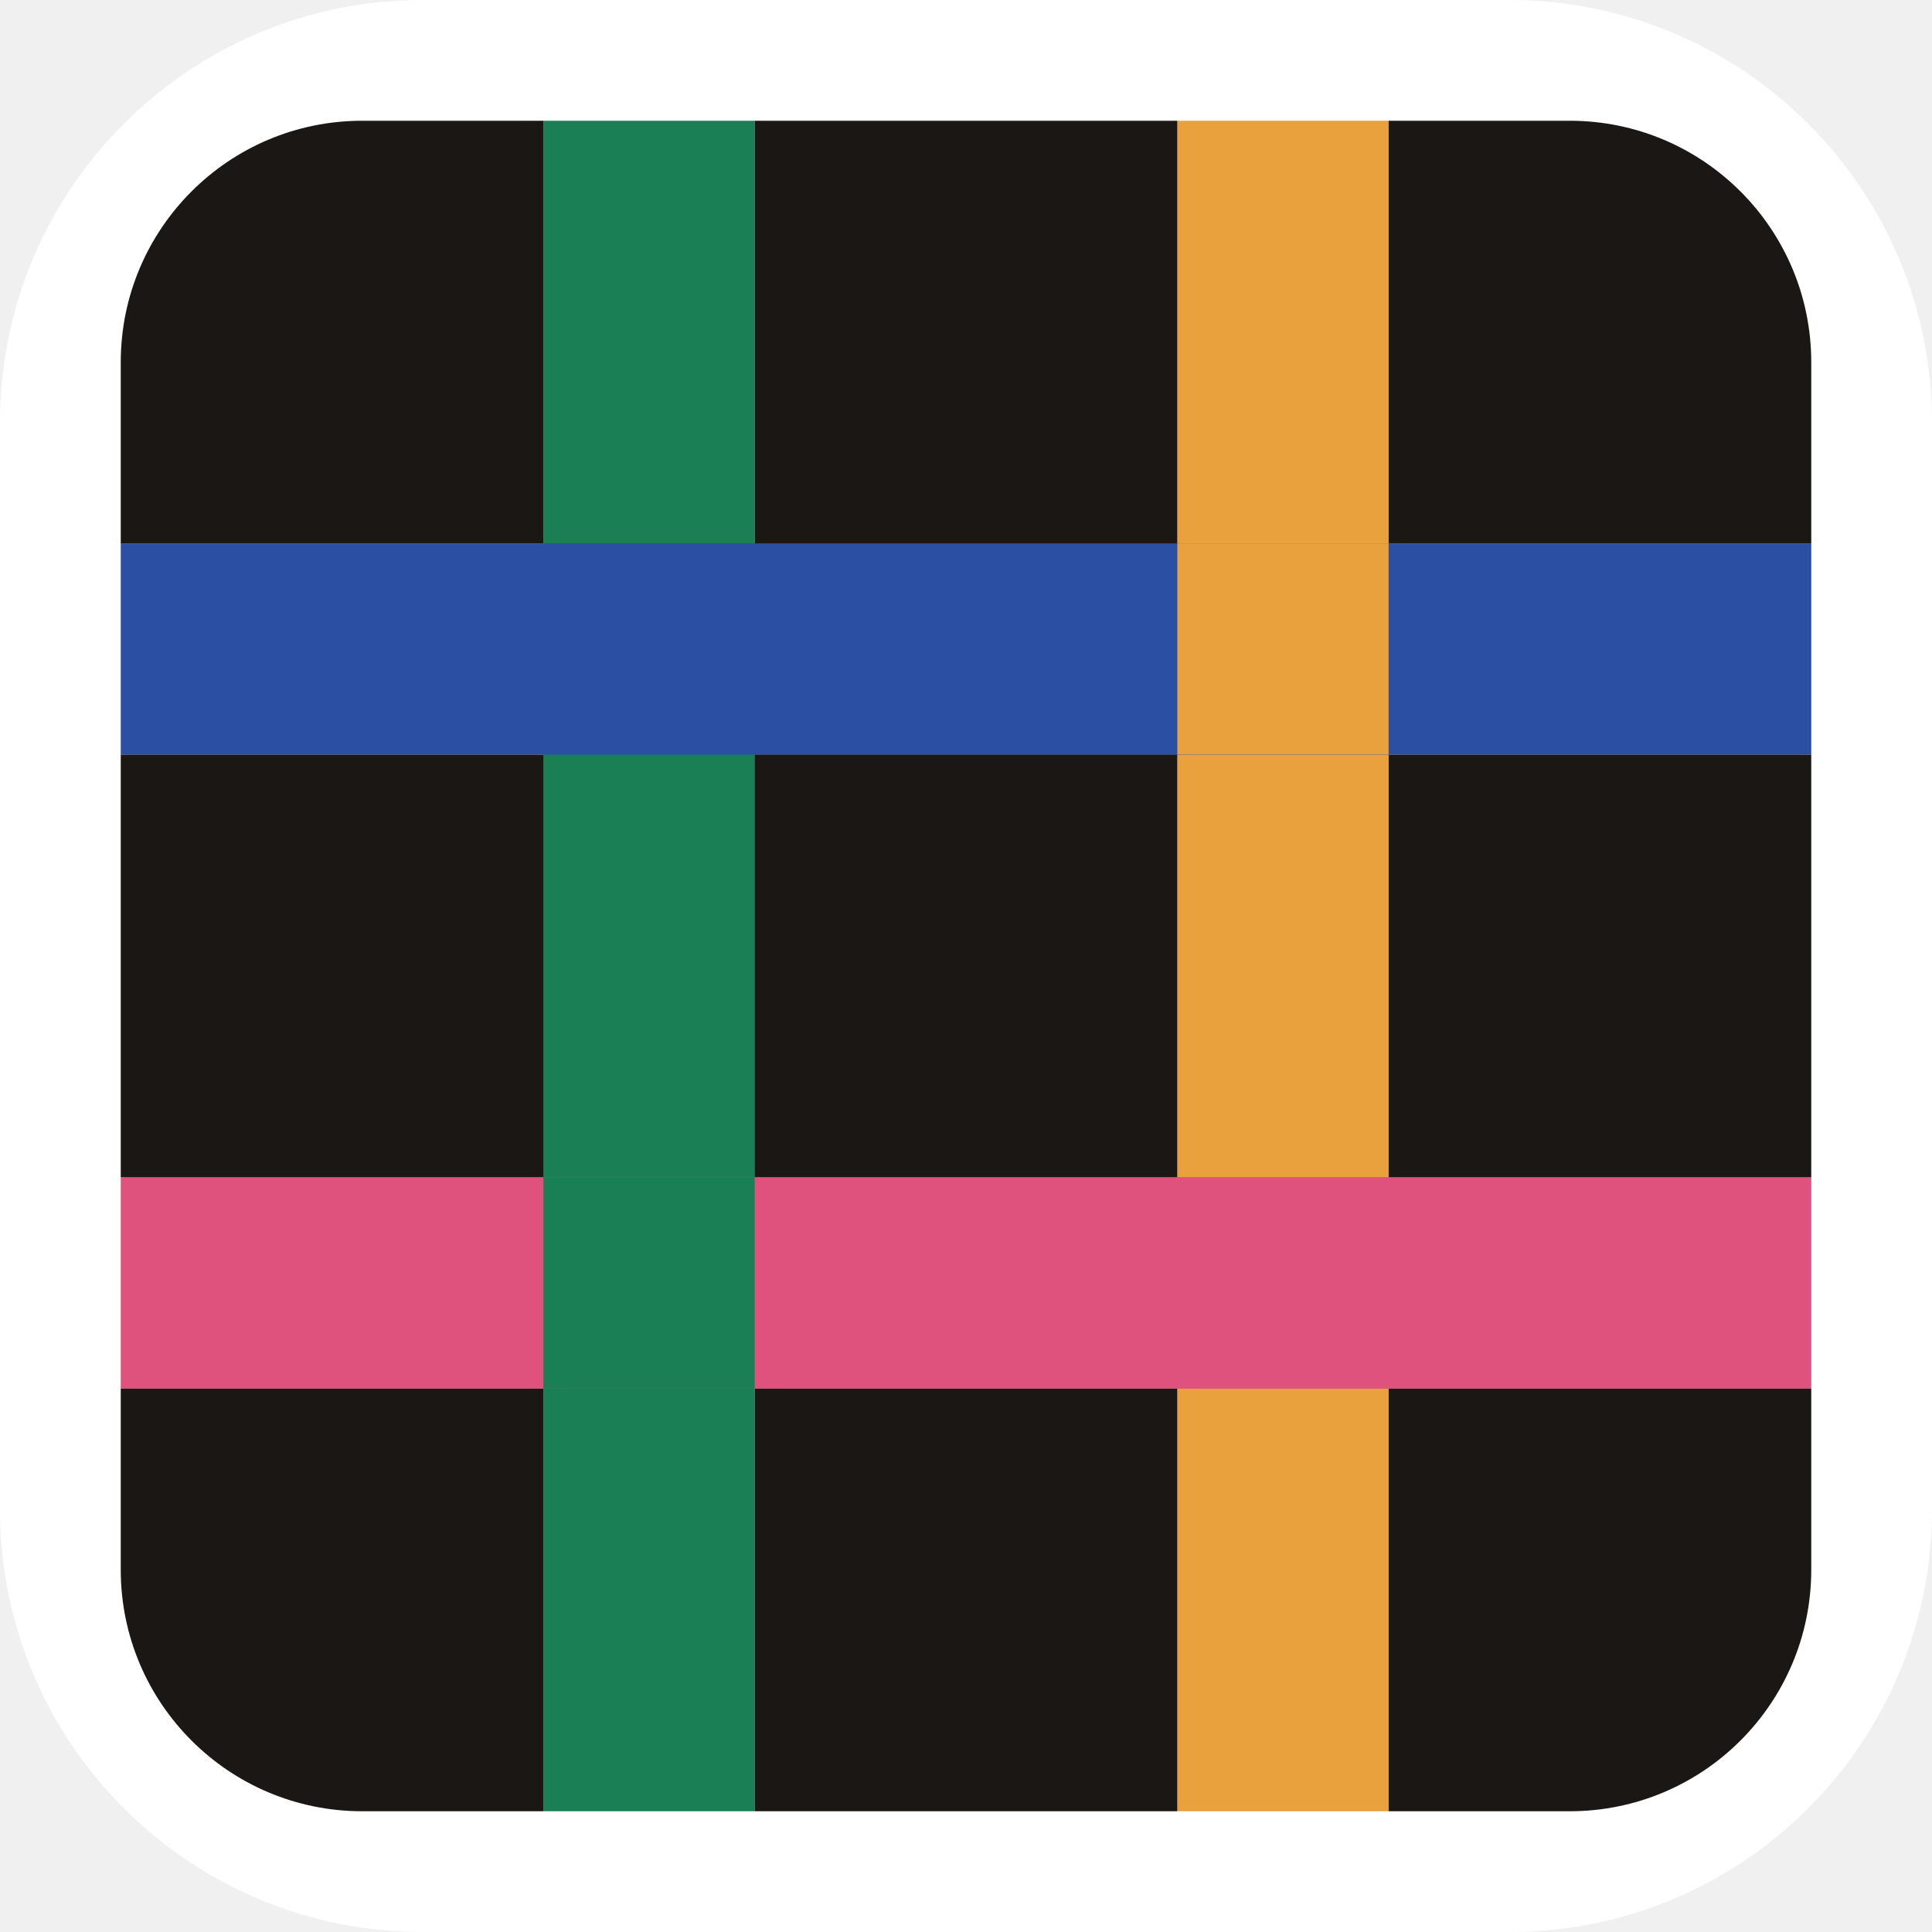
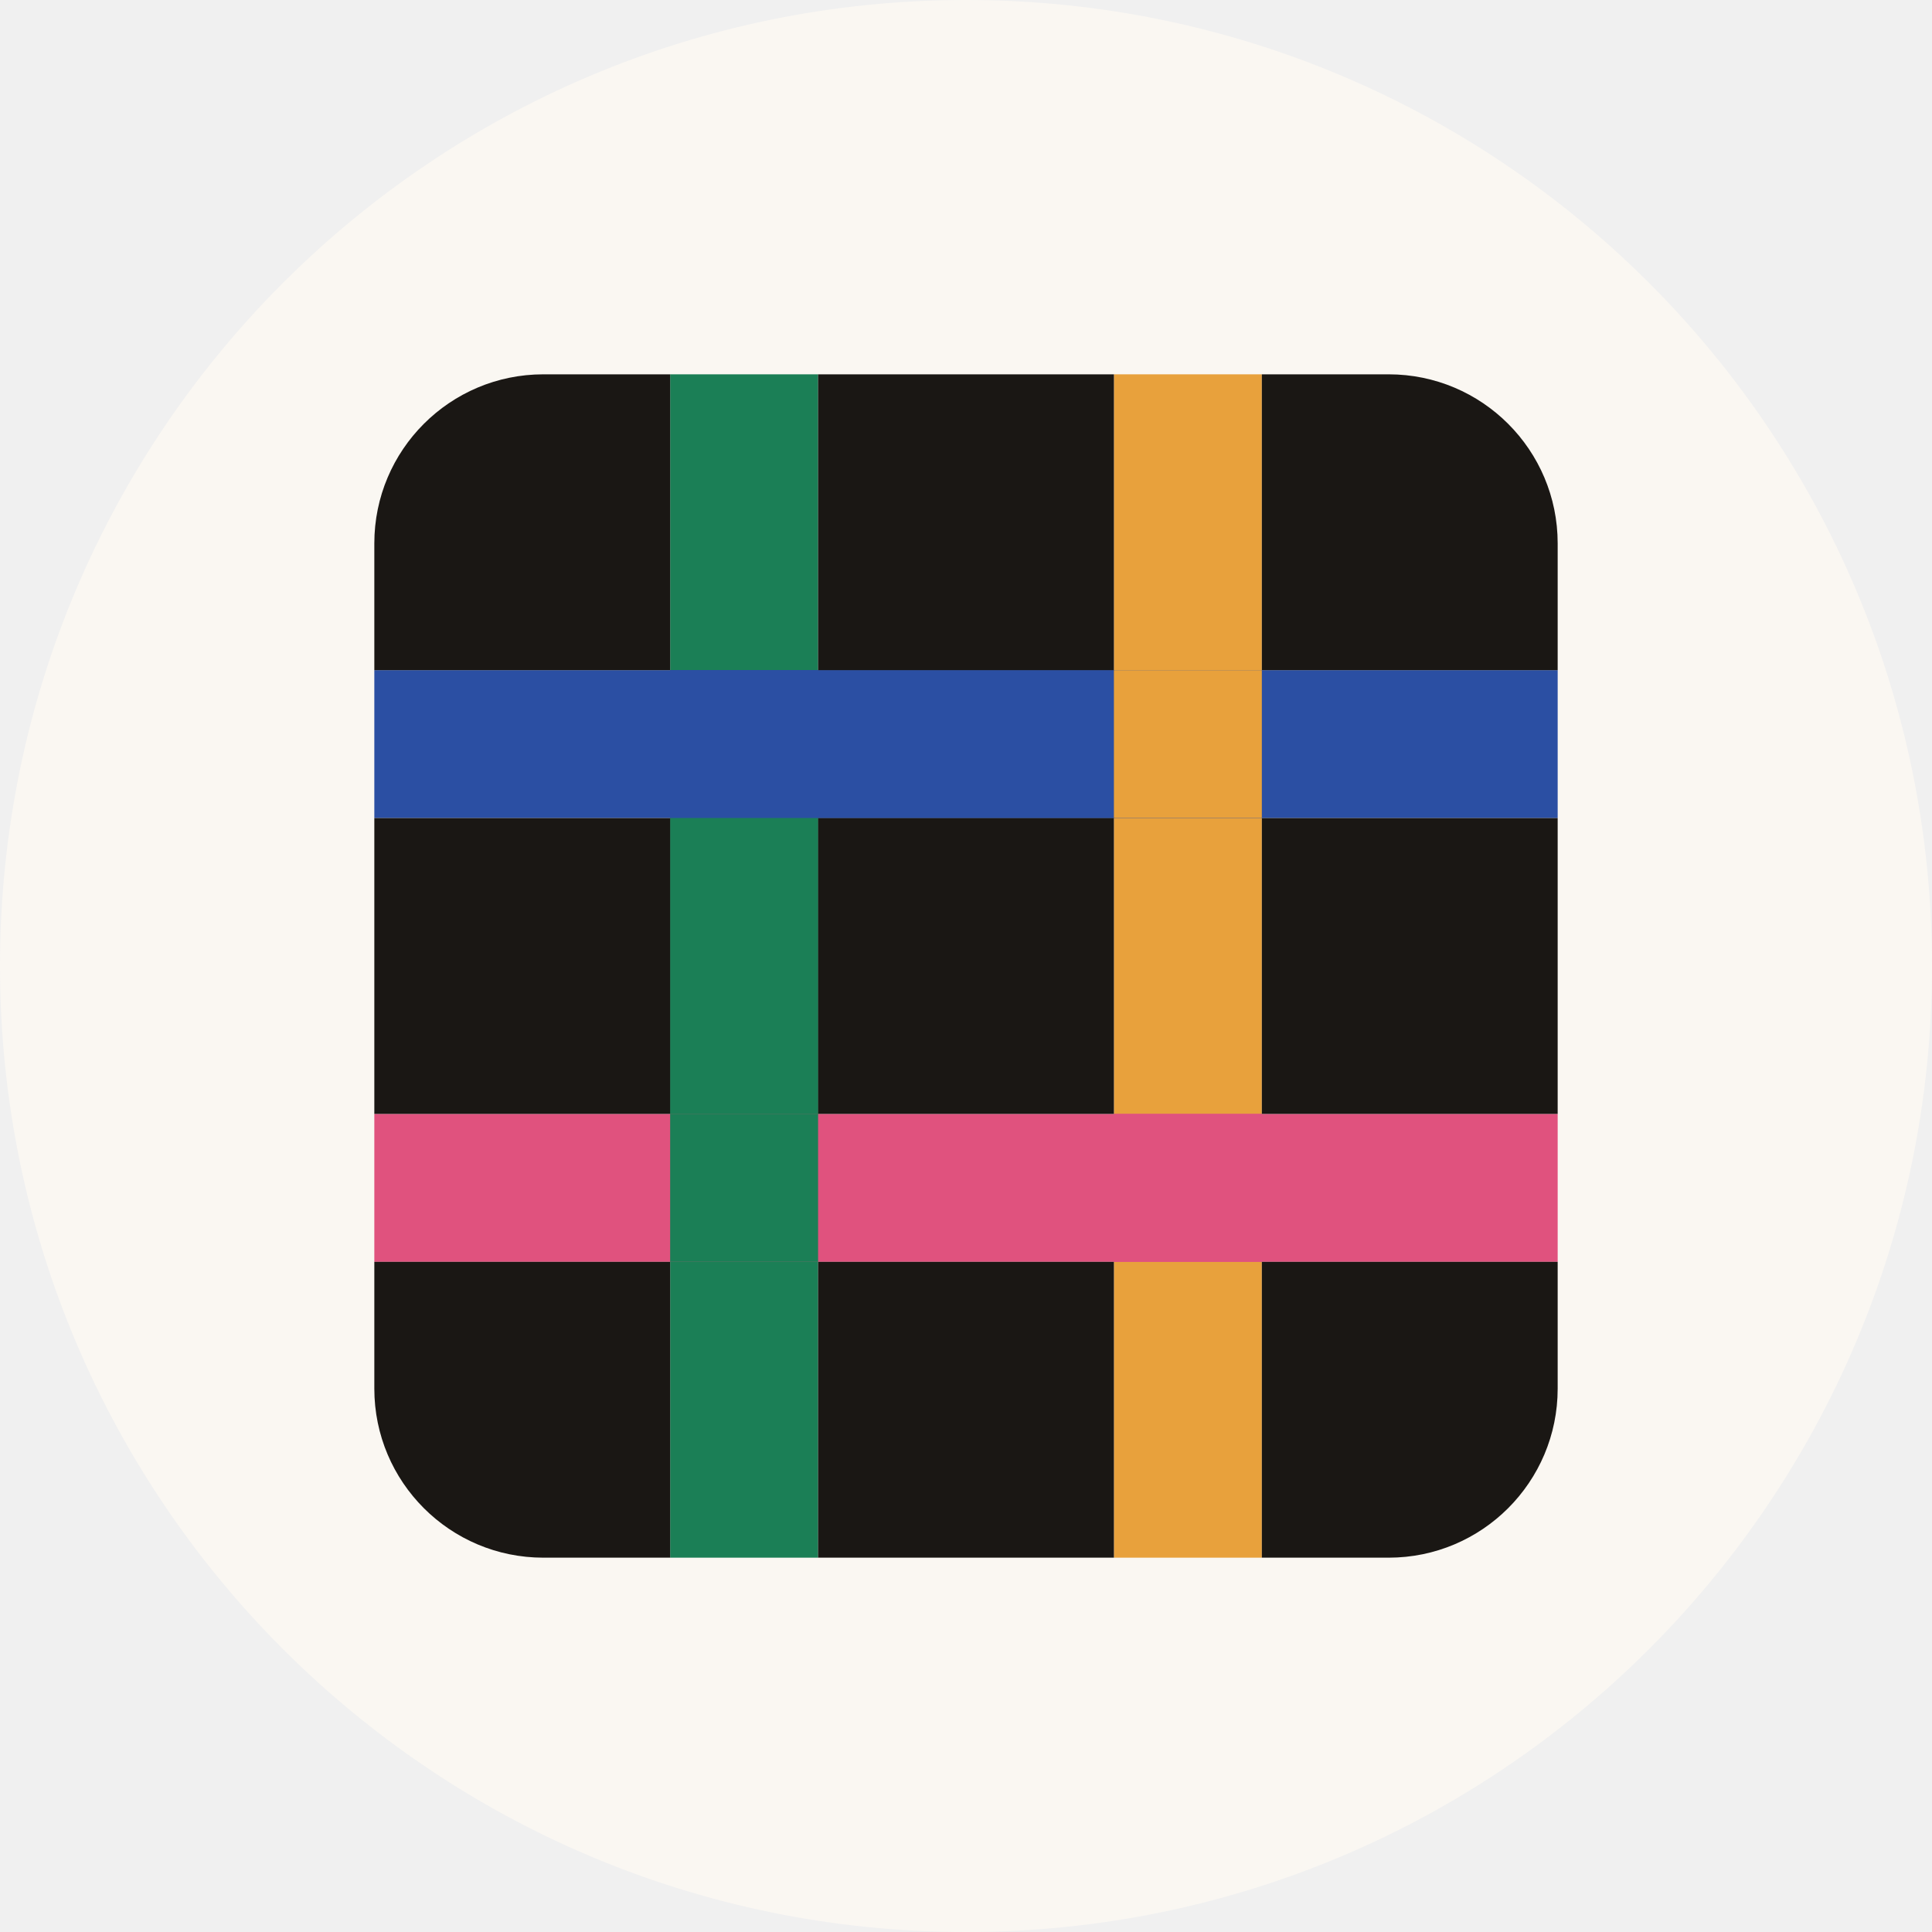
<svg xmlns="http://www.w3.org/2000/svg" viewBox="0 0 64 64" role="img" aria-label="Mosaico Telar">
-   <rect width="64" height="64" rx="14" fill="#FFFFFF" />
-   <rect fill="#1B7F56" x="18" y="4" width="7" height="56" />
-   <rect fill="#E8A13C" x="39" y="4" width="7" height="56" />
-   <rect fill="#2B4FA3" x="4" y="18" width="56" height="7" />
-   <rect fill="#E0527E" x="4" y="39" width="56" height="7" />
-   <rect fill="#2B4FA3" x="18" y="18" width="28" height="7" />
-   <rect fill="#E8A13C" x="39" y="18" width="7" height="7" />
-   <rect fill="#1B7F56" x="18" y="39" width="7" height="7" />
-   <rect fill="#E0527E" x="39" y="39" width="7" height="7" />
-   <rect fill="#1B7F56" x="18" y="25" width="7" height="14" />
-   <path fill="#1A1714" d="M12 4H18V18H4V12a8 8 0 0 1 8-8ZM25 4H39V18H25ZM46 4H52a8 8 0 0 1 8 8V18H46ZM4 25H18V39H4ZM25 25H39V39H25ZM46 25H60V39H46ZM4 46H18V60H12a8 8 0 0 1-8-8ZM25 46H39V60H25ZM46 46H60V52a8 8 0 0 1-8 8H46Z" />
+   <circle cx="32" cy="32" r="32" fill="#FAF7F2" />
+   <g transform="translate(32 32) scale(.7) translate(-32 -32)">
+     <rect fill="#1B7F56" x="18" y="4" width="7" height="56" />
+     <rect fill="#E8A13C" x="39" y="4" width="7" height="56" />
+     <rect fill="#2B4FA3" x="4" y="18" width="56" height="7" />
+     <rect fill="#E0527E" x="4" y="39" width="56" height="7" />
+     <rect fill="#2B4FA3" x="18" y="18" width="28" height="7" />
+     <rect fill="#E8A13C" x="39" y="18" width="7" height="7" />
+     <rect fill="#1B7F56" x="18" y="39" width="7" height="7" />
+     <rect fill="#E0527E" x="39" y="39" width="7" height="7" />
+     <rect fill="#1B7F56" x="18" y="25" width="7" height="14" />
+     <path fill="#1A1714" d="M12 4H18V18H4V12a8 8 0 0 1 8-8ZM25 4H39V18H25ZM46 4H52a8 8 0 0 1 8 8V18H46ZM4 25H18V39H4ZM25 25H39V39H25ZM46 25H60V39H46ZM4 46H18V60H12a8 8 0 0 1-8-8ZM25 46H39V60H25ZM46 46H60V52a8 8 0 0 1-8 8H46Z" />
+   </g>
</svg>
